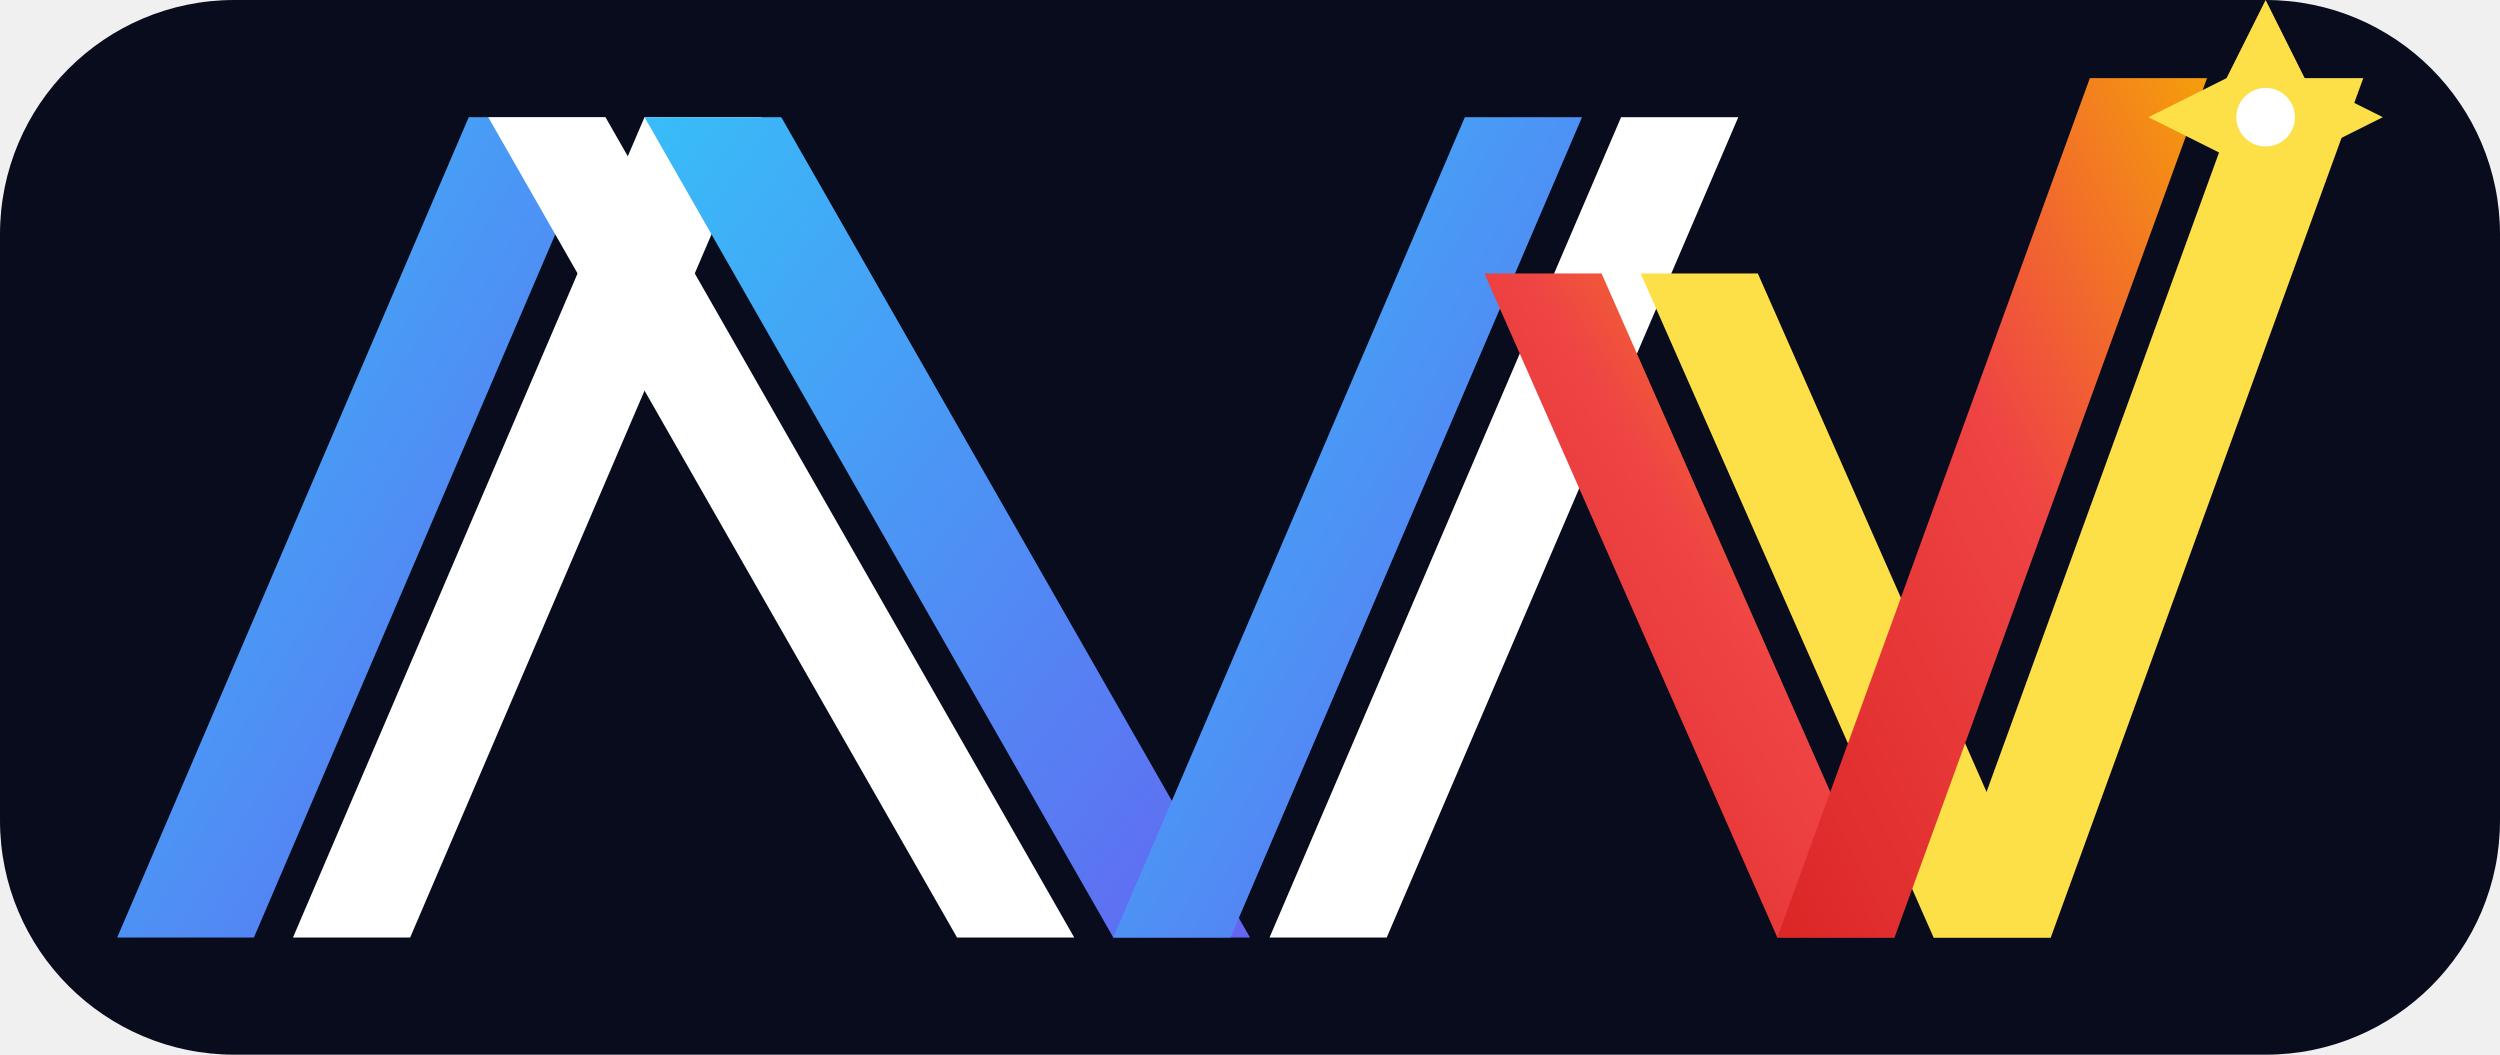
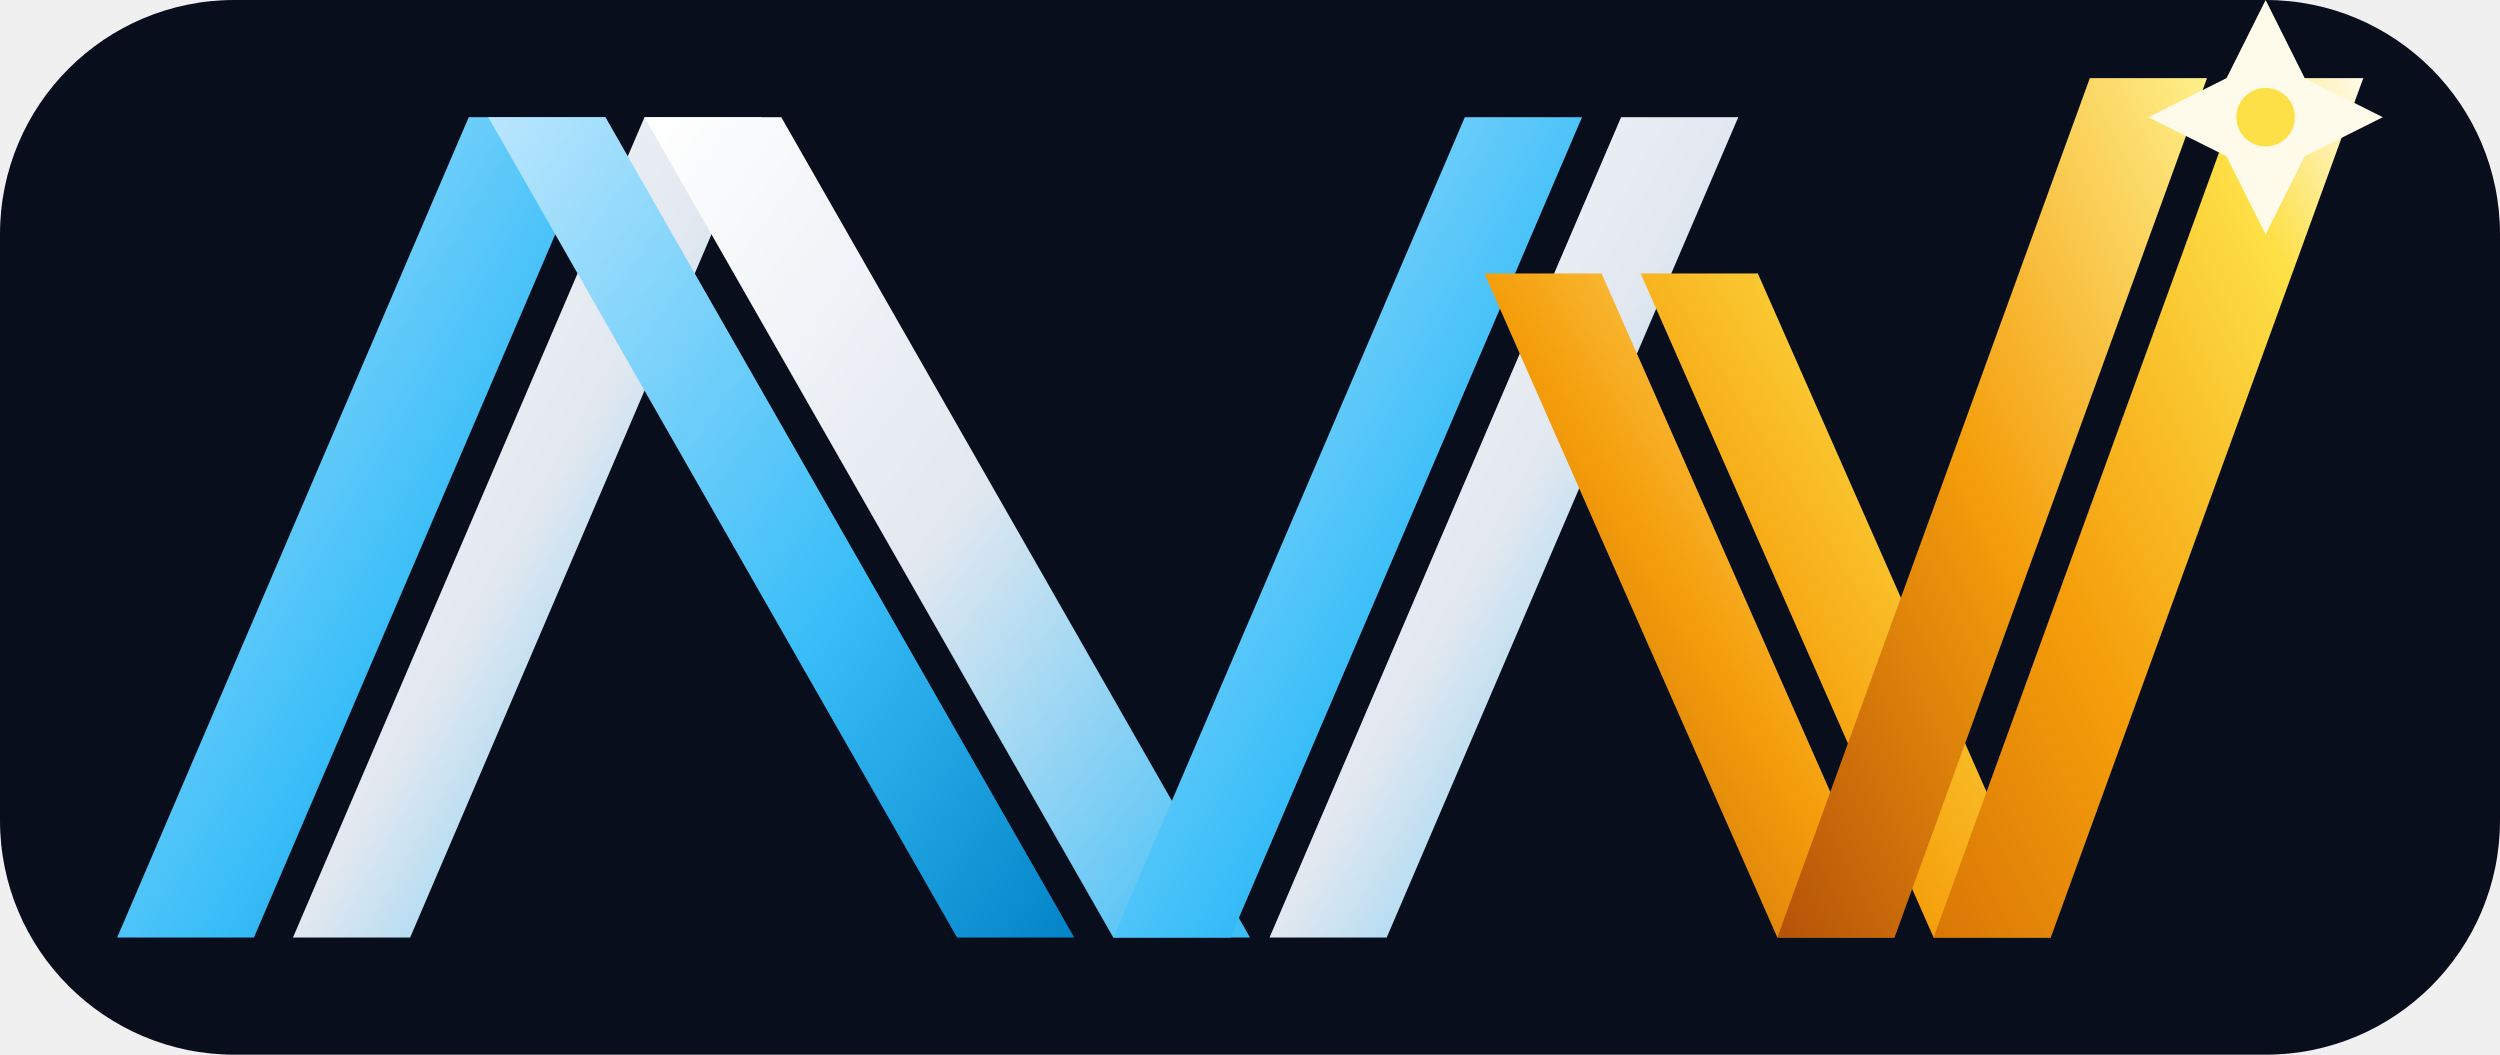
<svg xmlns="http://www.w3.org/2000/svg" viewBox="0 0 128 54">
  <defs>
-     <linearGradient id="fav-cyan" x1="0" y1="0" x2="1" y2="1">
-       <stop offset="0%" stop-color="#38BDF8" />
-       <stop offset="100%" stop-color="#6366F1" />
+     <linearGradient id="fav-plat" x1="0" y1="0" x2="1" y2="1">
+       <stop offset="0%" stop-color="#FFFFFF" />
+       <stop offset="50%" stop-color="#E2E8F0" />
+       <stop offset="100%" stop-color="#38BDF8" />
    </linearGradient>
-     <linearGradient id="fav-red" x1="0" y1="1" x2="1" y2="0">
-       <stop offset="0%" stop-color="#DC2626" />
-       <stop offset="55%" stop-color="#EF4444" />
-       <stop offset="100%" stop-color="#F59E0B" />
+     <linearGradient id="fav-plat-sub" x1="0" y1="0" x2="1" y2="1">
+       <stop offset="0%" stop-color="#BAE6FD" />
+       <stop offset="60%" stop-color="#38BDF8" />
+       <stop offset="100%" stop-color="#0284C7" />
+     </linearGradient>
+     <linearGradient id="fav-gold" x1="0" y1="1" x2="1" y2="0">
+       <stop offset="0%" stop-color="#D97706" />
+       <stop offset="35%" stop-color="#F59E0B" />
+       <stop offset="80%" stop-color="#FDE047" />
+       <stop offset="100%" stop-color="#FFFBEB" />
+     </linearGradient>
+     <linearGradient id="fav-gold-sub" x1="0" y1="1" x2="1" y2="0">
+       <stop offset="0%" stop-color="#B45309" />
+       <stop offset="50%" stop-color="#F59E0B" />
+       <stop offset="100%" stop-color="#FEF08A" />
    </linearGradient>
  </defs>
-   <rect width="128" height="54" rx="12" fill="#080C1D" />
-   <polygon points="6,48 13,48 31,6 24,6" fill="url(#fav-cyan)" />
-   <polygon points="15,48 21,48 39,6 33,6" fill="#FFFFFF" />
-   <polygon points="33,6 40,6 64,48 57,48" fill="url(#fav-cyan)" />
-   <polygon points="25,6 31,6 55,48 49,48" fill="#FFFFFF" />
-   <polygon points="57,48 63,48 81,6 75,6" fill="url(#fav-cyan)" />
-   <polygon points="65,48 71,48 89,6 83,6" fill="#FFFFFF" />
-   <polygon points="76,14 82,14 97,48 91,48" fill="url(#fav-red)" />
-   <polygon points="84,14 90,14 105,48 99,48" fill="#FDE047" />
-   <polygon points="91,48 97,48 113,4 107,4" fill="url(#fav-red)" />
-   <polygon points="99,48 105,48 121,4 115,4" fill="#FDE047" />
-   <polygon points="114,4 116,0 118,4 122,6 118,8 116,12 114,8 110,6" fill="#FDE047" />
-   <circle cx="116" cy="6" r="1.5" fill="#FFFFFF" />
+   <rect width="128" height="54" rx="12" fill="#080E1B" />
+   <polygon points="6,48 13,48 31,6 24,6" fill="url(#fav-plat-sub)" />
+   <polygon points="15,48 21,48 39,6 33,6" fill="url(#fav-plat)" />
+   <polygon points="33,6 40,6 64,48 57,48" fill="url(#fav-plat)" />
+   <polygon points="25,6 31,6 55,48 49,48" fill="url(#fav-plat-sub)" />
+   <polygon points="57,48 63,48 81,6 75,6" fill="url(#fav-plat-sub)" />
+   <polygon points="65,48 71,48 89,6 83,6" fill="url(#fav-plat)" />
+   <polygon points="76,14 82,14 97,48 91,48" fill="url(#fav-gold-sub)" />
+   <polygon points="84,14 90,14 105,48 99,48" fill="url(#fav-gold)" />
+   <polygon points="91,48 97,48 113,4 107,4" fill="url(#fav-gold-sub)" />
+   <polygon points="99,48 105,48 121,4 115,4" fill="url(#fav-gold)" />
+   <polygon points="114,4 116,0 118,4 122,6 118,8 116,12 114,8 110,6" fill="#FFFBEB" />
+   <circle cx="116" cy="6" r="1.5" fill="#FDE047" />
</svg>
